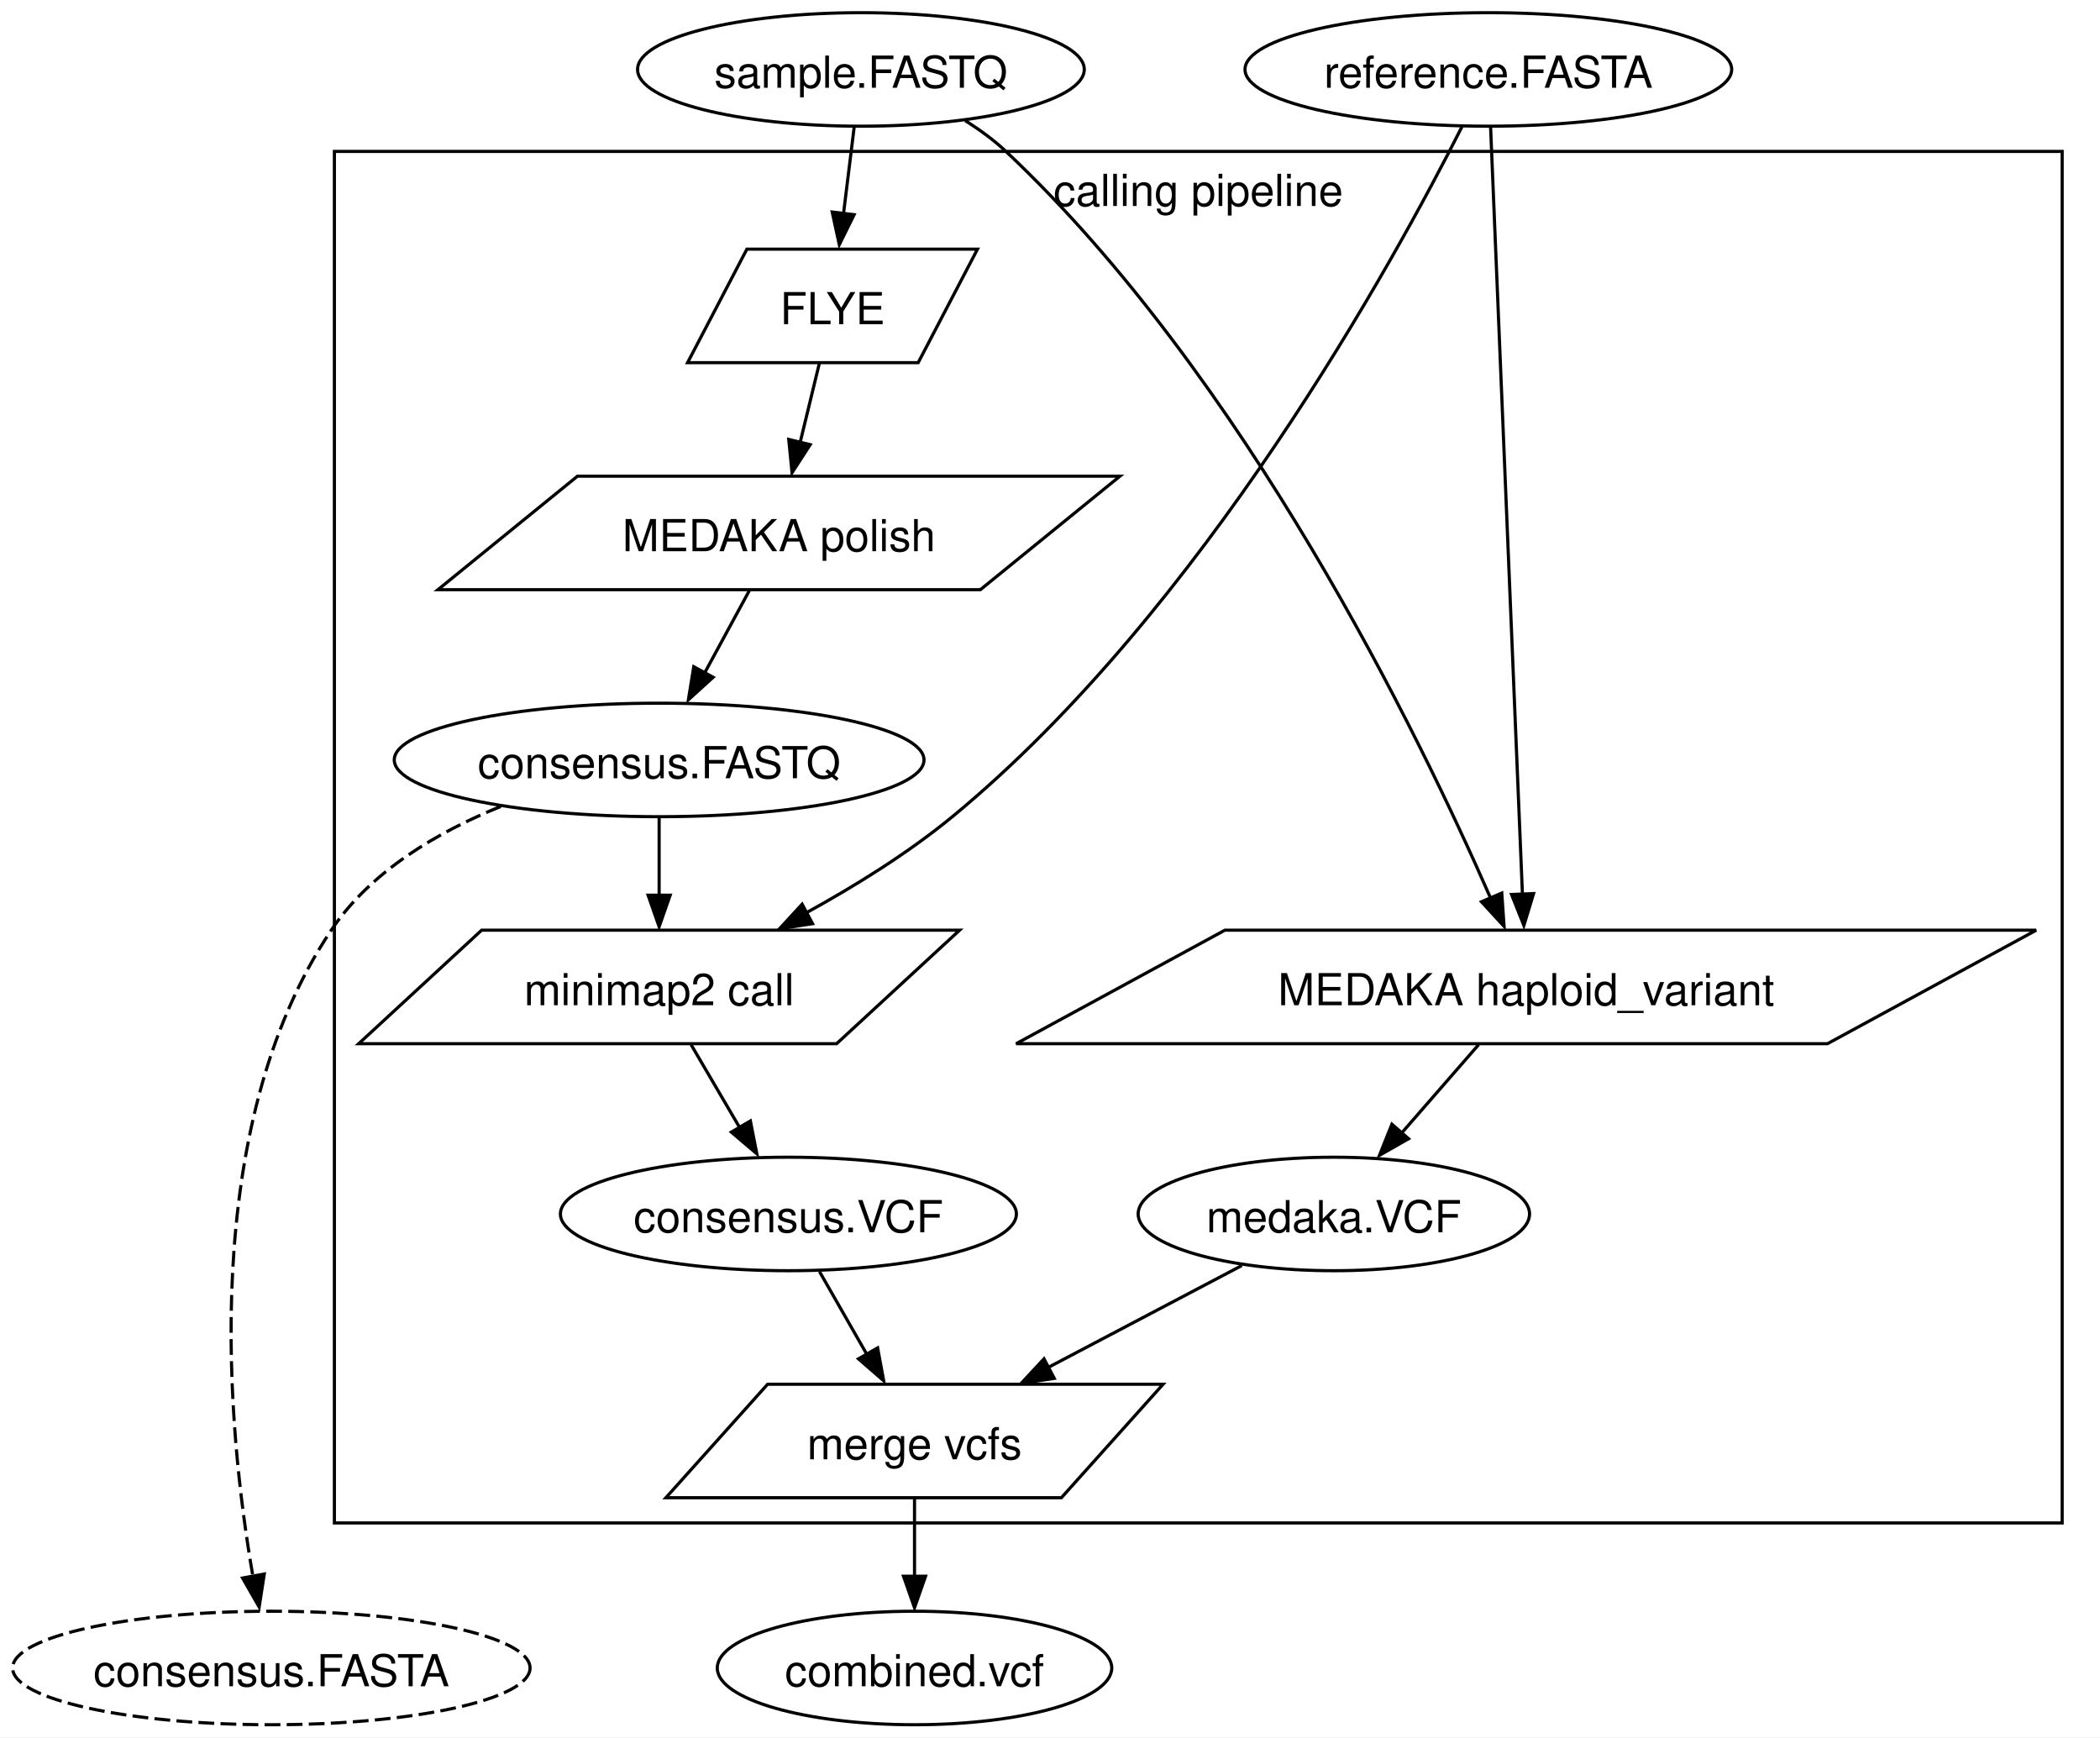
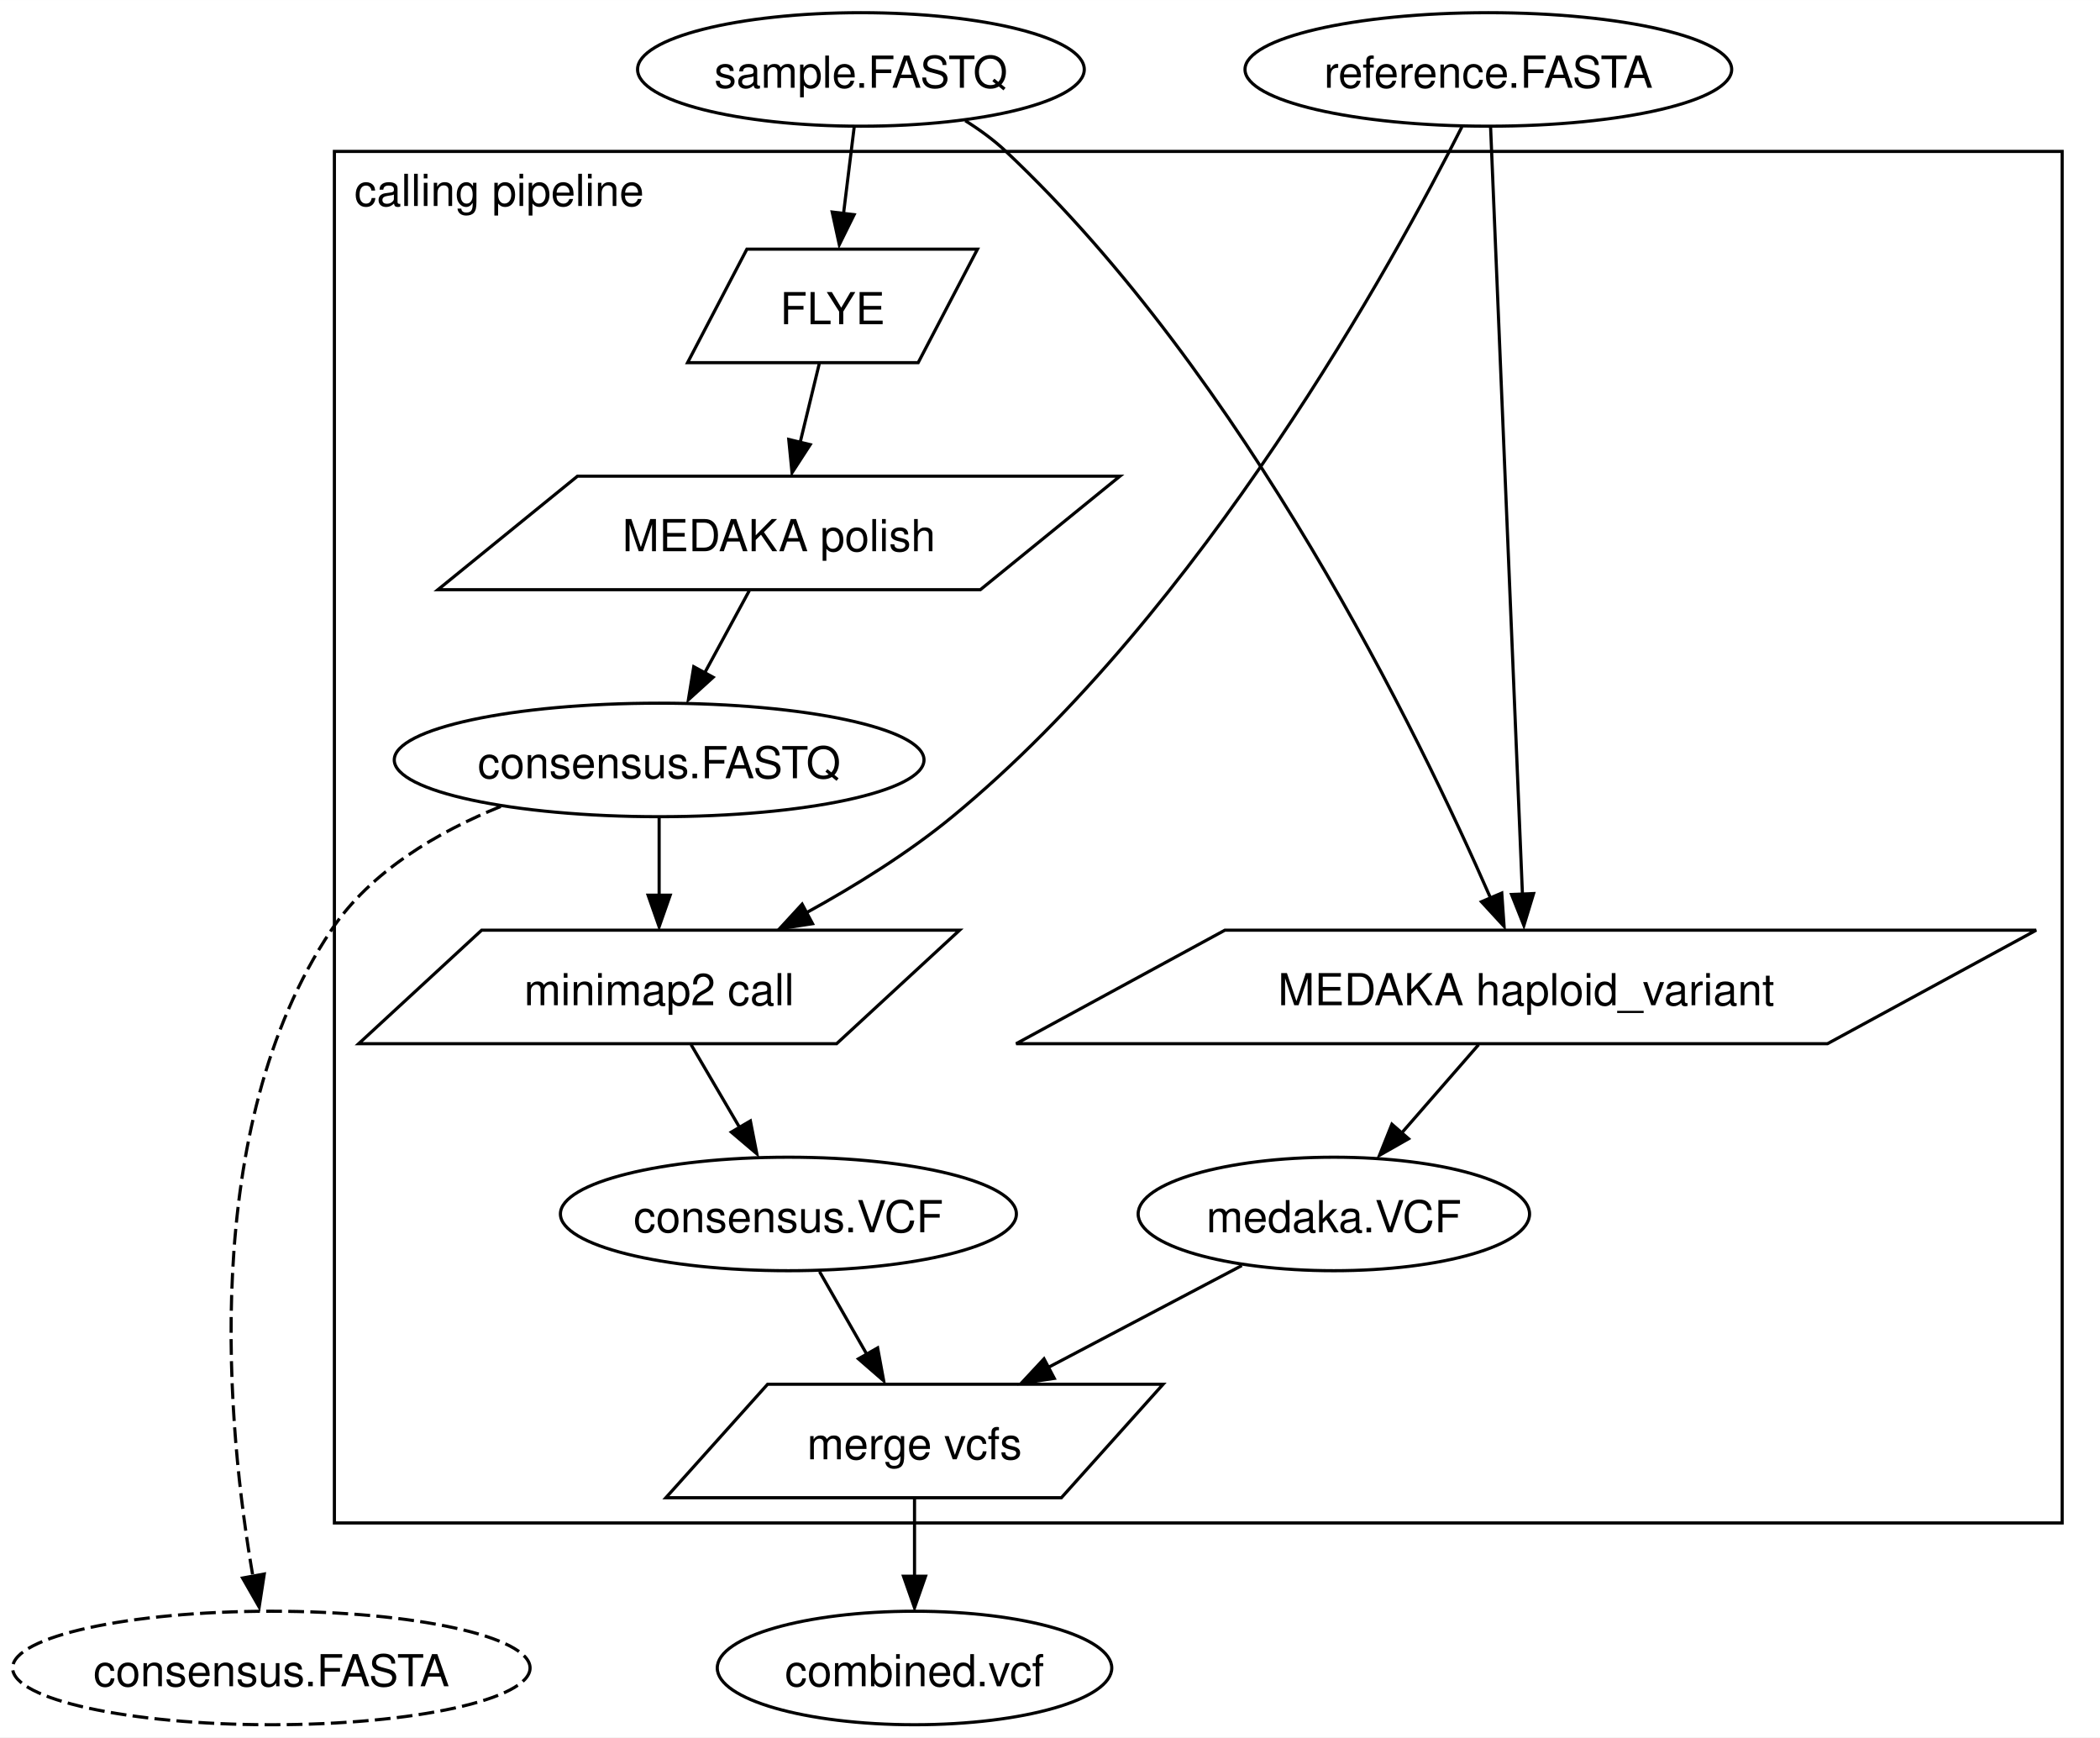
<svg xmlns="http://www.w3.org/2000/svg" width="666pt" height="551pt" viewBox="0.00 0.00 666.06 551.00">
  <g id="graph0" class="graph" transform="scale(1 1) rotate(0) translate(4 547)">
    <polygon fill="white" stroke="none" points="-4,4 -4,-547 662.06,-547 662.06,4 -4,4" />
    <g id="clust1" class="cluster">
      <polygon fill="none" stroke="black" points="102.06,-64 102.06,-499 650.06,-499 650.06,-64 102.06,-64" />
-       <text text-anchor="middle" x="376.06" y="-481.7" font-family="Helvetica,Arial,sans-serif" font-size="14.00">calling pipeline</text>
+       <text text-anchor="middle" x="154.31" y="-481.7" font-family="Helvetica,Arial,sans-serif" font-size="14.00">calling pipeline</text>
    </g>
    <g id="node1" class="node">
      <ellipse fill="none" stroke="black" cx="205.06" cy="-306" rx="84.01" ry="18" />
      <text text-anchor="middle" x="205.06" y="-300.2" font-family="Helvetica,Arial,sans-serif" font-size="14.00">consensus.FASTQ</text>
    </g>
    <g id="node6" class="node">
      <polygon fill="none" stroke="black" points="300.35,-252 148.76,-252 109.76,-216 261.35,-216 300.35,-252" />
      <text text-anchor="middle" x="205.06" y="-228.2" font-family="Helvetica,Arial,sans-serif" font-size="14.00">minimap2 call</text>
    </g>
    <g id="edge3" class="edge">
      <path fill="none" stroke="black" d="M205.06,-287.7C205.06,-280.24 205.06,-271.32 205.06,-262.97" />
      <polygon fill="black" stroke="black" points="208.56,-263.1 205.06,-253.1 201.56,-263.1 208.56,-263.1" />
    </g>
    <g id="node11" class="node">
      <ellipse fill="none" stroke="black" stroke-dasharray="5,2" cx="82.06" cy="-18" rx="82.06" ry="18" />
      <text text-anchor="middle" x="82.06" y="-12.2" font-family="Helvetica,Arial,sans-serif" font-size="14.00">consensus.FASTA</text>
    </g>
    <g id="edge9" class="edge">
      <path fill="none" stroke="black" stroke-dasharray="5,2" d="M154.81,-291.24C134.79,-283.13 113.58,-270.69 101.06,-252 58.79,-188.93 68.15,-93.61 76.25,-46.86" />
      <polygon fill="black" stroke="black" points="79.82,-47.8 78.2,-37.33 72.94,-46.53 79.82,-47.8" />
    </g>
    <g id="node2" class="node">
      <ellipse fill="none" stroke="black" cx="419.06" cy="-162" rx="62.07" ry="18" />
      <text text-anchor="middle" x="419.06" y="-156.2" font-family="Helvetica,Arial,sans-serif" font-size="14.00">medaka.VCF</text>
    </g>
    <g id="node7" class="node">
      <polygon fill="none" stroke="black" points="364.91,-108 239.47,-108 207.2,-72 332.64,-72 364.91,-108" />
      <text text-anchor="middle" x="286.06" y="-84.2" font-family="Helvetica,Arial,sans-serif" font-size="14.00">merge vcfs</text>
    </g>
    <g id="edge7" class="edge">
      <path fill="none" stroke="black" d="M389.87,-145.64C371.86,-136.16 348.46,-123.85 328.44,-113.31" />
      <polygon fill="black" stroke="black" points="330.39,-109.85 319.91,-108.29 327.13,-116.05 330.39,-109.85" />
    </g>
    <g id="node3" class="node">
      <ellipse fill="none" stroke="black" cx="246.06" cy="-162" rx="72.31" ry="18" />
      <text text-anchor="middle" x="246.06" y="-156.2" font-family="Helvetica,Arial,sans-serif" font-size="14.00">consensus.VCF</text>
    </g>
    <g id="edge5" class="edge">
      <path fill="none" stroke="black" d="M255.94,-143.7C260.45,-135.81 265.88,-126.3 270.89,-117.55" />
      <polygon fill="black" stroke="black" points="274.36,-119.52 276.28,-109.1 268.28,-116.05 274.36,-119.52" />
    </g>
    <g id="node4" class="node">
      <polygon fill="none" stroke="black" points="306.03,-468 232.89,-468 214.08,-432 287.22,-432 306.03,-468" />
      <text text-anchor="middle" x="260.06" y="-444.2" font-family="Helvetica,Arial,sans-serif" font-size="14.00">FLYE</text>
    </g>
    <g id="node5" class="node">
      <polygon fill="none" stroke="black" points="351.21,-396 179.16,-396 134.9,-360 306.95,-360 351.21,-396" />
      <text text-anchor="middle" x="243.06" y="-372.2" font-family="Helvetica,Arial,sans-serif" font-size="14.00">MEDAKA polish</text>
    </g>
    <g id="edge1" class="edge">
      <path fill="none" stroke="black" d="M255.85,-431.7C254.02,-424.15 251.83,-415.12 249.78,-406.68" />
      <polygon fill="black" stroke="black" points="252.97,-406 247.21,-397.1 246.17,-407.65 252.97,-406" />
    </g>
    <g id="edge2" class="edge">
      <path fill="none" stroke="black" d="M233.66,-359.7C229.38,-351.81 224.22,-342.3 219.47,-333.55" />
      <polygon fill="black" stroke="black" points="222.19,-332.22 214.34,-325.1 216.04,-335.56 222.19,-332.22" />
    </g>
    <g id="edge4" class="edge">
      <path fill="none" stroke="black" d="M215.19,-215.7C219.81,-207.81 225.38,-198.3 230.51,-189.55" />
      <polygon fill="black" stroke="black" points="234,-191.5 236.04,-181.1 227.96,-187.96 234,-191.5" />
    </g>
    <g id="node12" class="node">
      <ellipse fill="none" stroke="black" cx="286.06" cy="-18" rx="62.56" ry="18" />
      <text text-anchor="middle" x="286.06" y="-12.2" font-family="Helvetica,Arial,sans-serif" font-size="14.00">combined.vcf</text>
    </g>
    <g id="edge13" class="edge">
      <path fill="none" stroke="black" d="M286.06,-71.7C286.06,-64.24 286.06,-55.32 286.06,-46.97" />
      <polygon fill="black" stroke="black" points="289.56,-47.1 286.06,-37.1 282.56,-47.1 289.56,-47.1" />
    </g>
    <g id="node8" class="node">
      <polygon fill="none" stroke="black" points="641.82,-252 384.49,-252 318.29,-216 575.62,-216 641.82,-252" />
      <text text-anchor="middle" x="480.06" y="-228.2" font-family="Helvetica,Arial,sans-serif" font-size="14.00">MEDAKA haploid_variant</text>
    </g>
    <g id="edge6" class="edge">
      <path fill="none" stroke="black" d="M464.98,-215.7C457.63,-207.27 448.66,-196.97 440.61,-187.73" />
      <polygon fill="black" stroke="black" points="442.75,-185.86 433.54,-180.62 437.47,-190.46 442.75,-185.86" />
    </g>
    <g id="node9" class="node">
      <ellipse fill="none" stroke="black" cx="269.06" cy="-525" rx="70.84" ry="18" />
      <text text-anchor="middle" x="269.06" y="-519.2" font-family="Helvetica,Arial,sans-serif" font-size="14.00">sample.FASTQ</text>
    </g>
    <g id="edge11" class="edge">
      <path fill="none" stroke="black" d="M266.92,-506.7C265.91,-498.49 264.67,-488.46 263.53,-479.19" />
      <polygon fill="black" stroke="black" points="266.9,-478.93 262.2,-469.43 259.95,-479.78 266.9,-478.93" />
    </g>
    <g id="edge10" class="edge">
      <path fill="none" stroke="black" d="M302.15,-508.75C306.76,-505.87 311.22,-502.61 315.06,-499 390.94,-427.59 446.11,-314.02 468.72,-262.28" />
      <polygon fill="black" stroke="black" points="472.32,-263.78 473.05,-253.22 465.88,-261.02 472.32,-263.78" />
    </g>
    <g id="node10" class="node">
      <ellipse fill="none" stroke="black" cx="468.06" cy="-525" rx="77.18" ry="18" />
      <text text-anchor="middle" x="468.06" y="-519.2" font-family="Helvetica,Arial,sans-serif" font-size="14.00">reference.FASTA</text>
    </g>
    <g id="edge8" class="edge">
      <path fill="none" stroke="black" d="M459.7,-506.85C438.31,-464.47 377.57,-353.49 298.06,-288 284.04,-276.46 267.17,-266 251.67,-257.49" />
      <polygon fill="black" stroke="black" points="253.71,-254.07 243.24,-252.45 250.41,-260.25 253.71,-254.07" />
    </g>
    <g id="edge12" class="edge">
      <path fill="none" stroke="black" d="M468.77,-506.79C470.77,-458.71 476.42,-322.66 478.88,-263.29" />
      <polygon fill="black" stroke="black" points="482.41,-263.62 479.33,-253.49 475.42,-263.33 482.41,-263.62" />
    </g>
  </g>
</svg>
